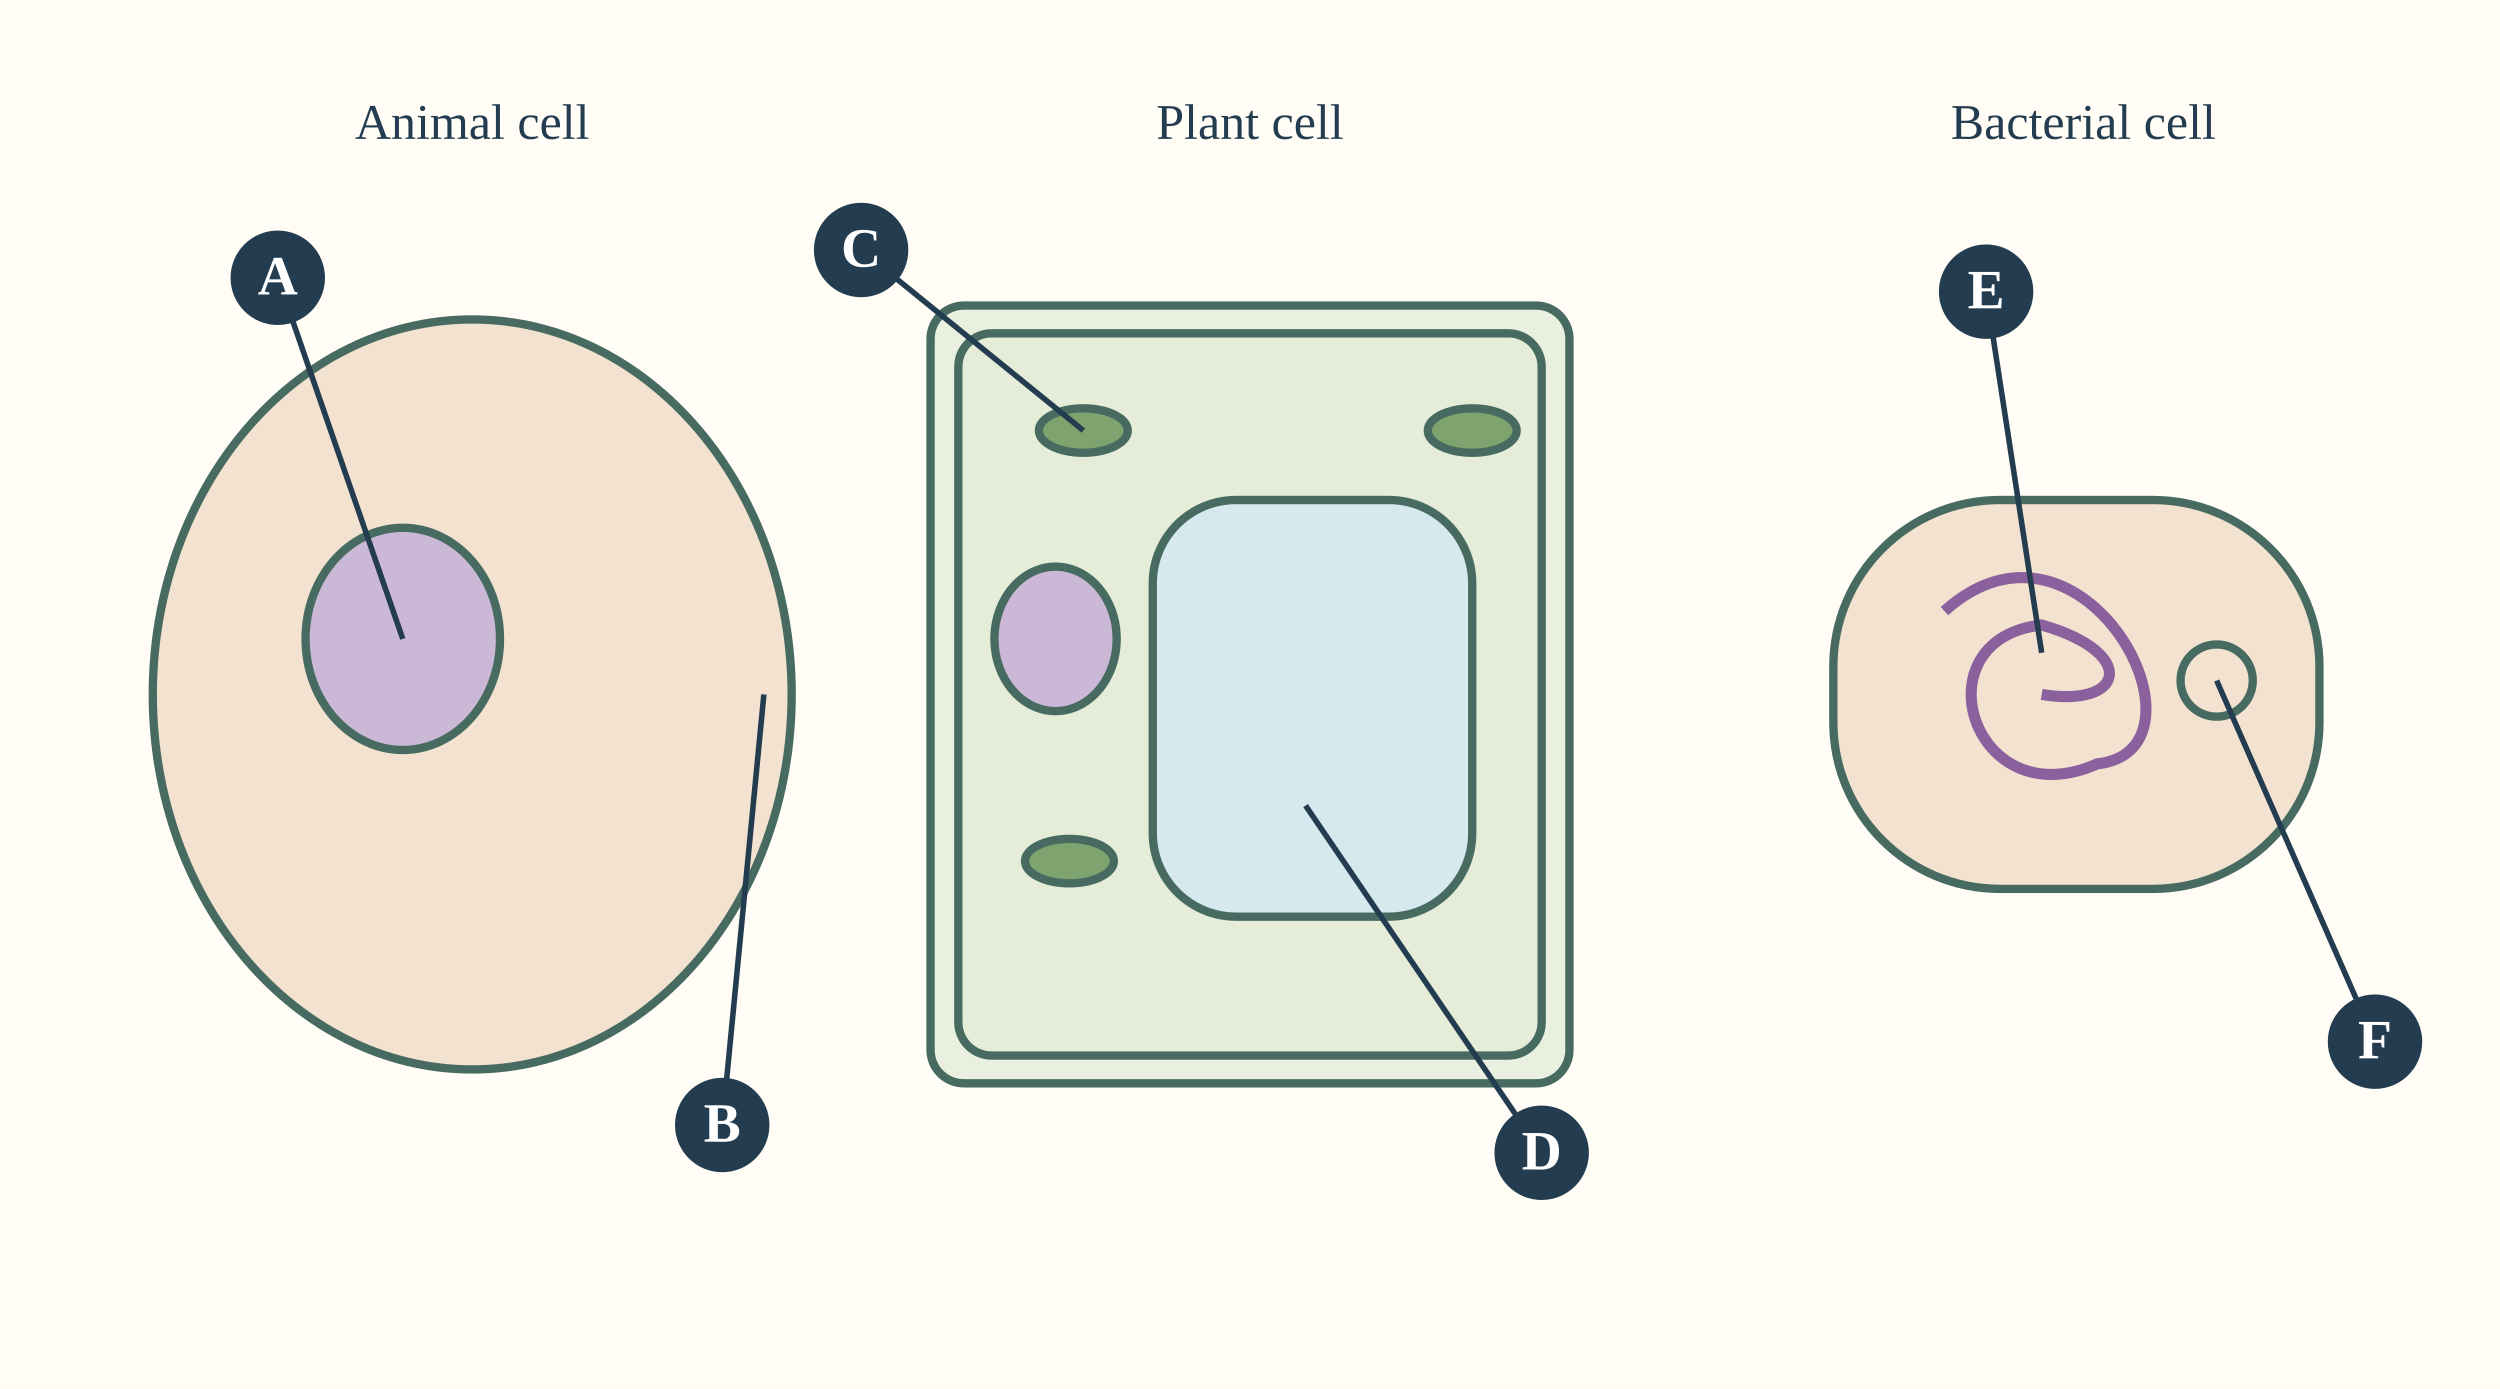
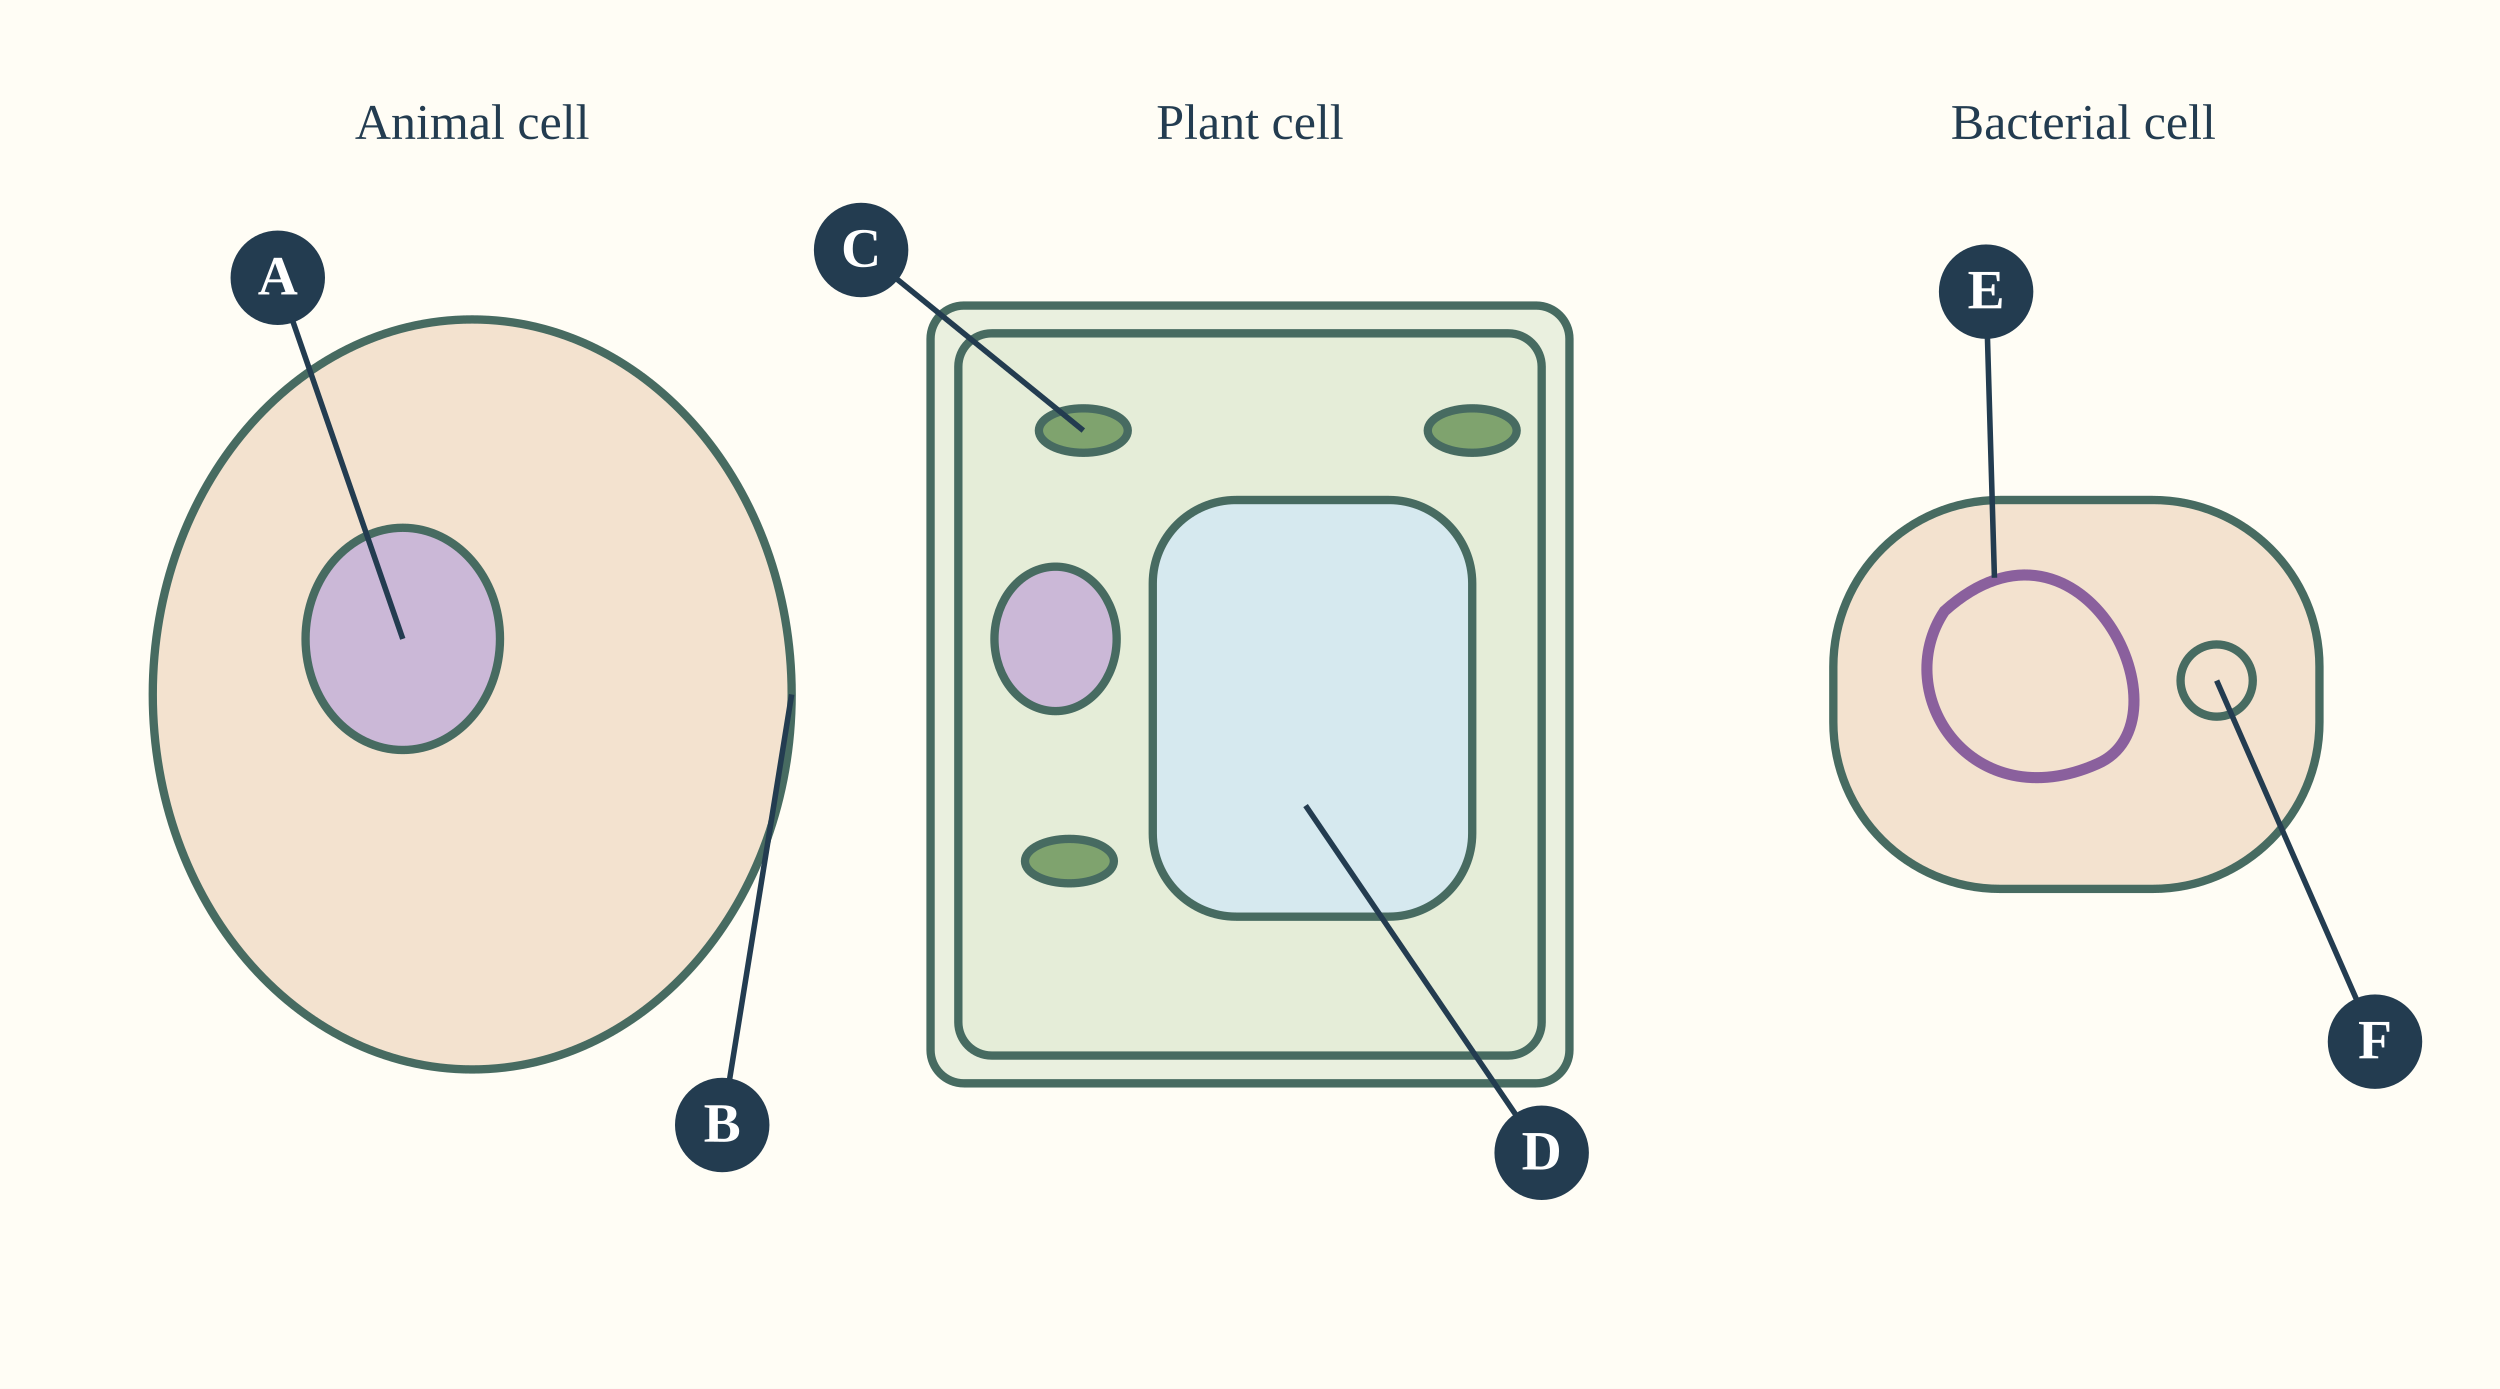
<svg xmlns="http://www.w3.org/2000/svg" viewBox="0 0 900 500" role="img" aria-labelledby="title">
  <rect width="900" height="500" fill="#fffdf5" />
  <text x="170" y="50" text-anchor="middle" font-size="18" fill="#233c50">Animal cell</text>
  <text x="450" y="50" text-anchor="middle" font-size="18" fill="#233c50">Plant cell</text>
  <text x="750" y="50" text-anchor="middle" font-size="18" fill="#233c50">Bacterial cell</text>
  <ellipse cx="170" cy="250" rx="115" ry="135" fill="#f3e2cf" stroke="#476b61" stroke-width="3" />
  <ellipse cx="145" cy="230" rx="35" ry="40" fill="#cbb8d7" stroke="#476b61" stroke-width="3" />
  <rect x="335" y="110" width="230" height="280" rx="12" fill="#eaf0df" stroke="#476b61" stroke-width="3" />
  <rect x="345" y="120" width="210" height="260" rx="12" fill="#e5edd8" stroke="#476b61" stroke-width="3" />
  <ellipse cx="380" cy="230" rx="22" ry="26" fill="#cbb8d7" stroke="#476b61" stroke-width="3" />
  <rect x="415" y="180" width="115" height="150" rx="30" fill="#d6e9ef" stroke="#476b61" stroke-width="3" />
  <ellipse cx="390" cy="155" rx="16" ry="8" fill="#7fa36e" stroke="#476b61" stroke-width="3" />
  <ellipse cx="385" cy="310" rx="16" ry="8" fill="#7fa36e" stroke="#476b61" stroke-width="3" />
  <ellipse cx="530" cy="155" rx="16" ry="8" fill="#7fa36e" stroke="#476b61" stroke-width="3" />
  <rect x="660" y="180" width="175" height="140" rx="60" fill="#f3e2cf" stroke="#476b61" stroke-width="3" />
-   <path d="M700 220 C750 175 800 270 755 275 C710 295 690 230 735 225 C770 235 765 255 735 250" fill="none" stroke="#8a609d" stroke-width="4" />
+   <path d="M700 220 C750 175 790 260 755 275 C710 295 680 250 700 220 Z" fill="none" stroke="#8a609d" stroke-width="4" />
  <ellipse cx="798" cy="245" rx="13" ry="13" fill="none" stroke="#476b61" stroke-width="3" />
  <path d="M 100 100 L 145 230" stroke="#233c50" stroke-width="2" />
  <circle cx="100" cy="100" r="17" fill="#233c50" />
  <text x="100" y="106" fill="white" text-anchor="middle" font-size="20" font-weight="bold">A</text>
-   <path d="M 260 405 L 275 250" stroke="#233c50" stroke-width="2" />
+   <path d="M 260 405 L 285 250" stroke="#233c50" stroke-width="2" />
  <circle cx="260" cy="405" r="17" fill="#233c50" />
  <text x="260" y="411" fill="white" text-anchor="middle" font-size="20" font-weight="bold">B</text>
  <path d="M 310 90 L 390 155" stroke="#233c50" stroke-width="2" />
  <circle cx="310" cy="90" r="17" fill="#233c50" />
  <text x="310" y="96" fill="white" text-anchor="middle" font-size="20" font-weight="bold">C</text>
  <path d="M 555 415 L 470 290" stroke="#233c50" stroke-width="2" />
  <circle cx="555" cy="415" r="17" fill="#233c50" />
  <text x="555" y="421" fill="white" text-anchor="middle" font-size="20" font-weight="bold">D</text>
-   <path d="M 715 105 L 735 235" stroke="#233c50" stroke-width="2" />
+   <path d="M 715 105 L 718 208" stroke="#233c50" stroke-width="2" />
  <circle cx="715" cy="105" r="17" fill="#233c50" />
  <text x="715" y="111" fill="white" text-anchor="middle" font-size="20" font-weight="bold">E</text>
  <path d="M 855 375 L 798 245" stroke="#233c50" stroke-width="2" />
  <circle cx="855" cy="375" r="17" fill="#233c50" />
  <text x="855" y="381" fill="white" text-anchor="middle" font-size="20" font-weight="bold">F</text>
</svg>
